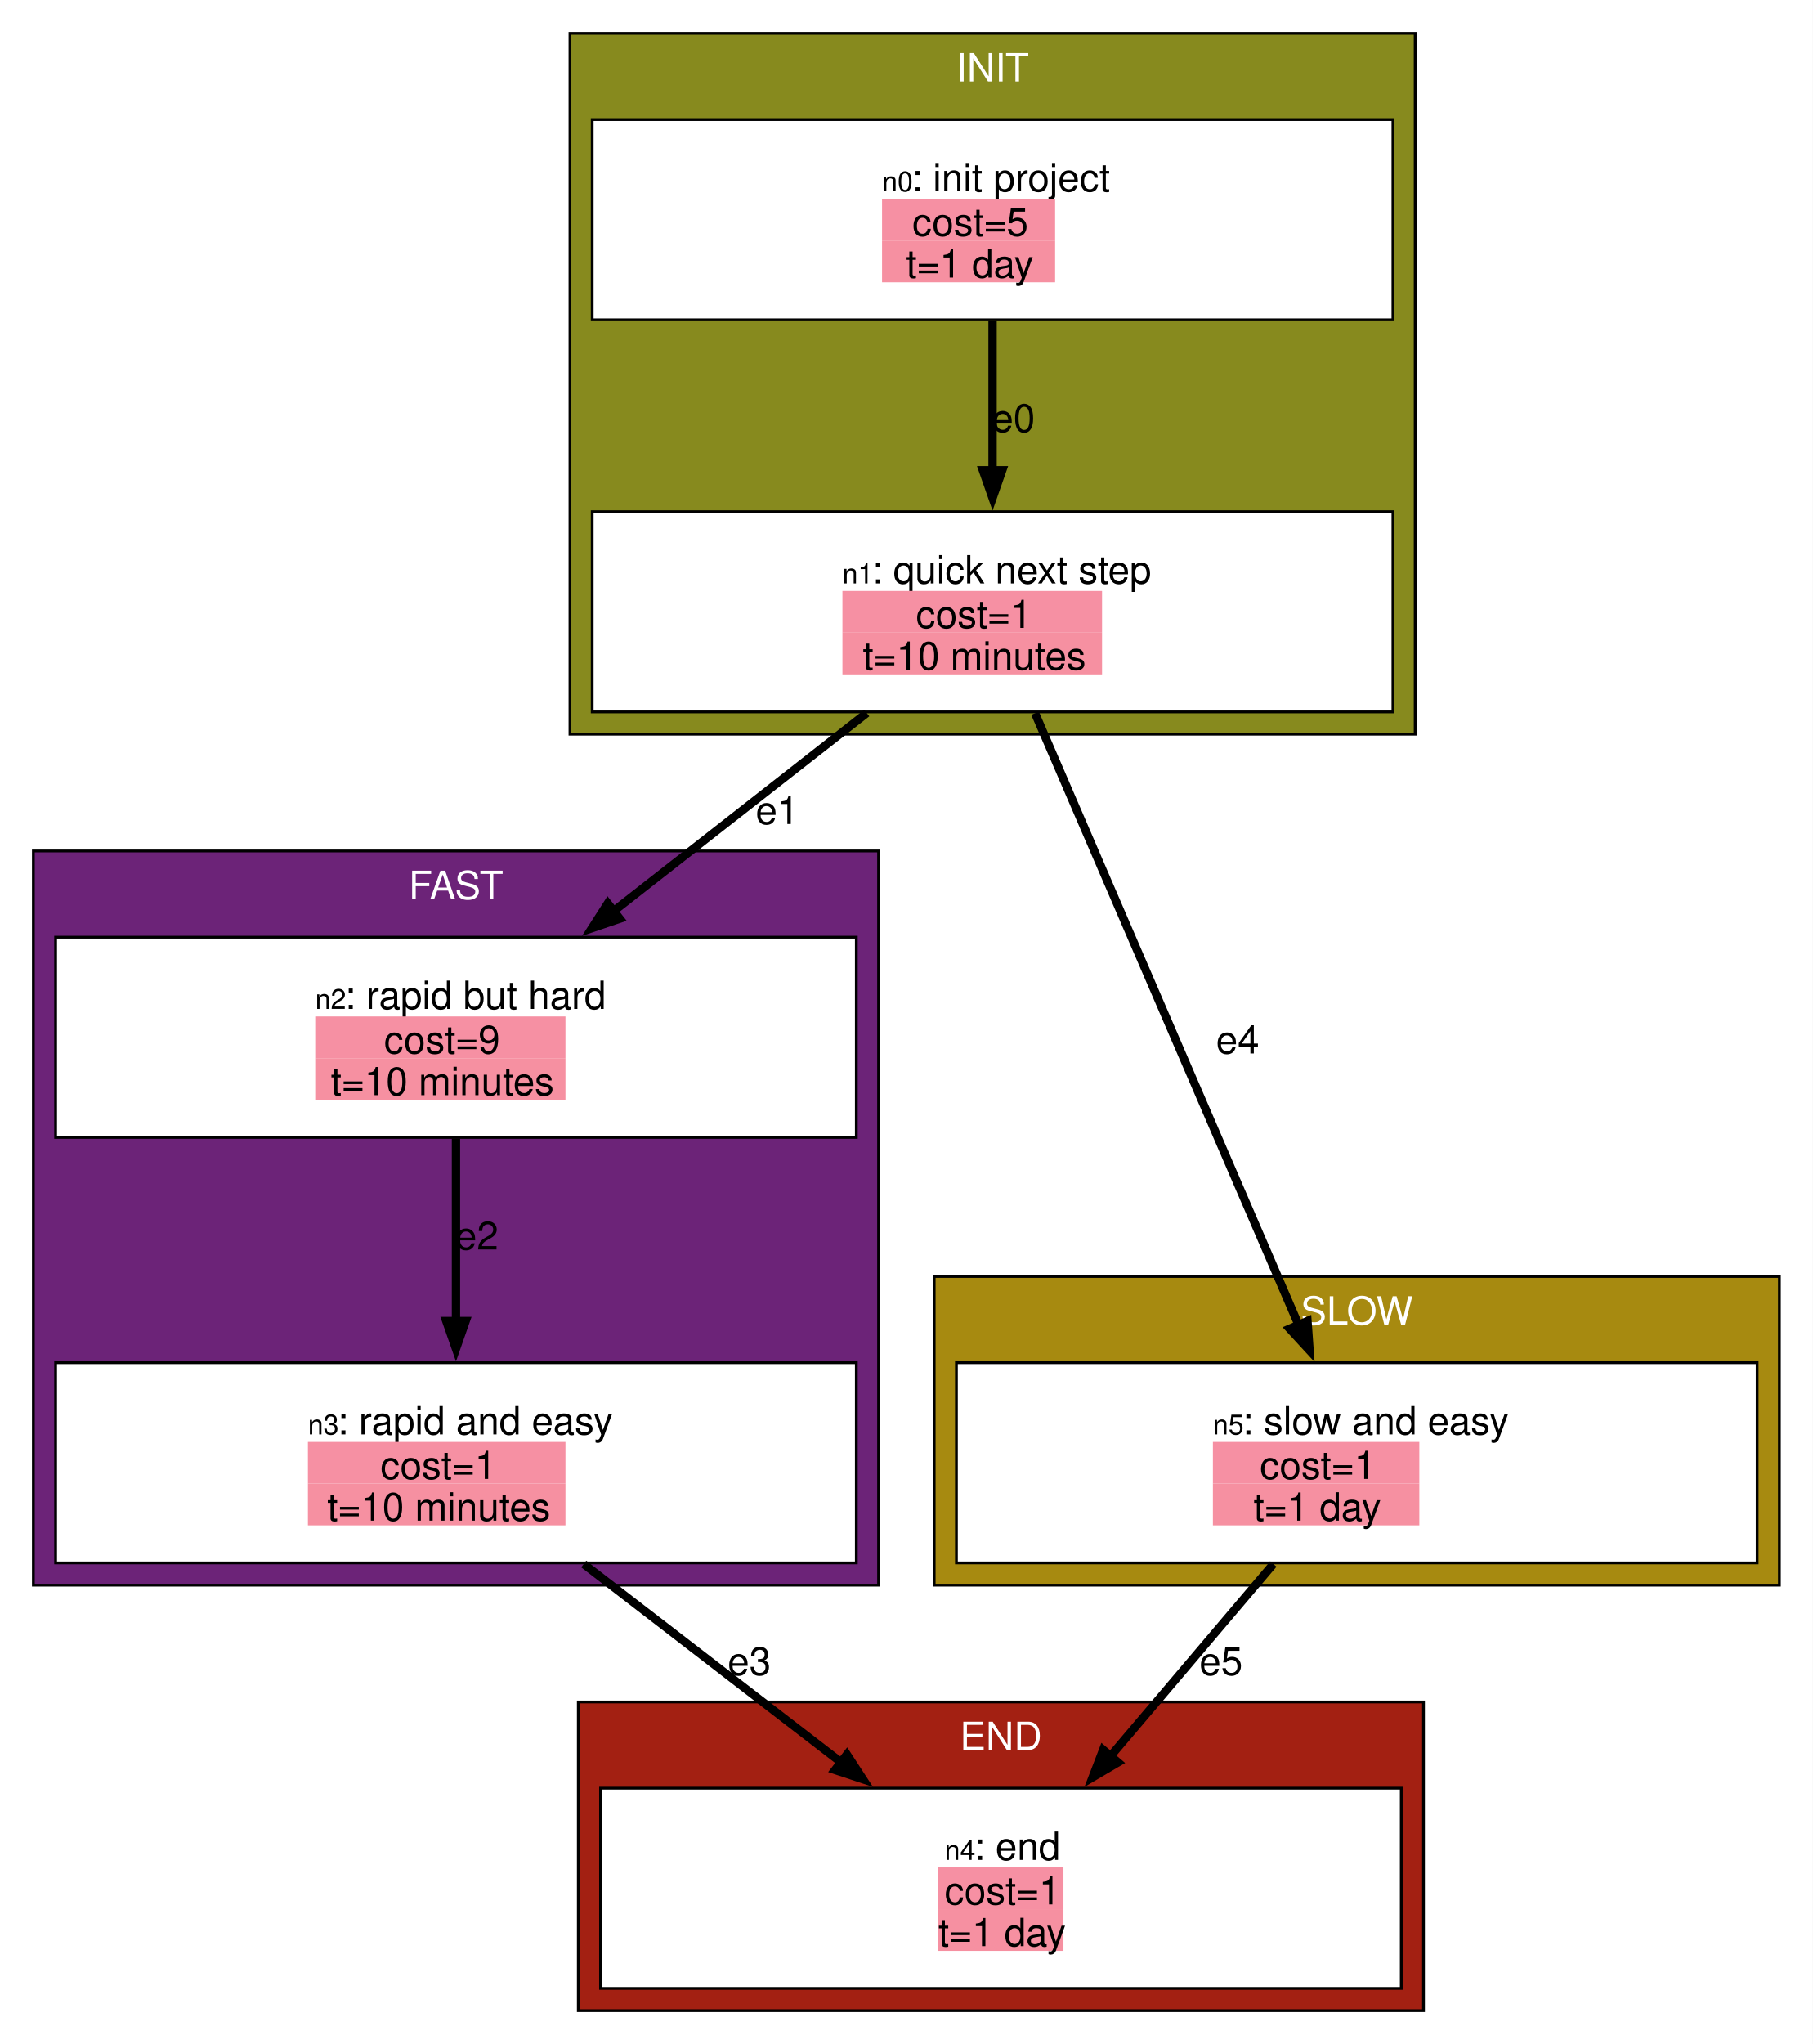
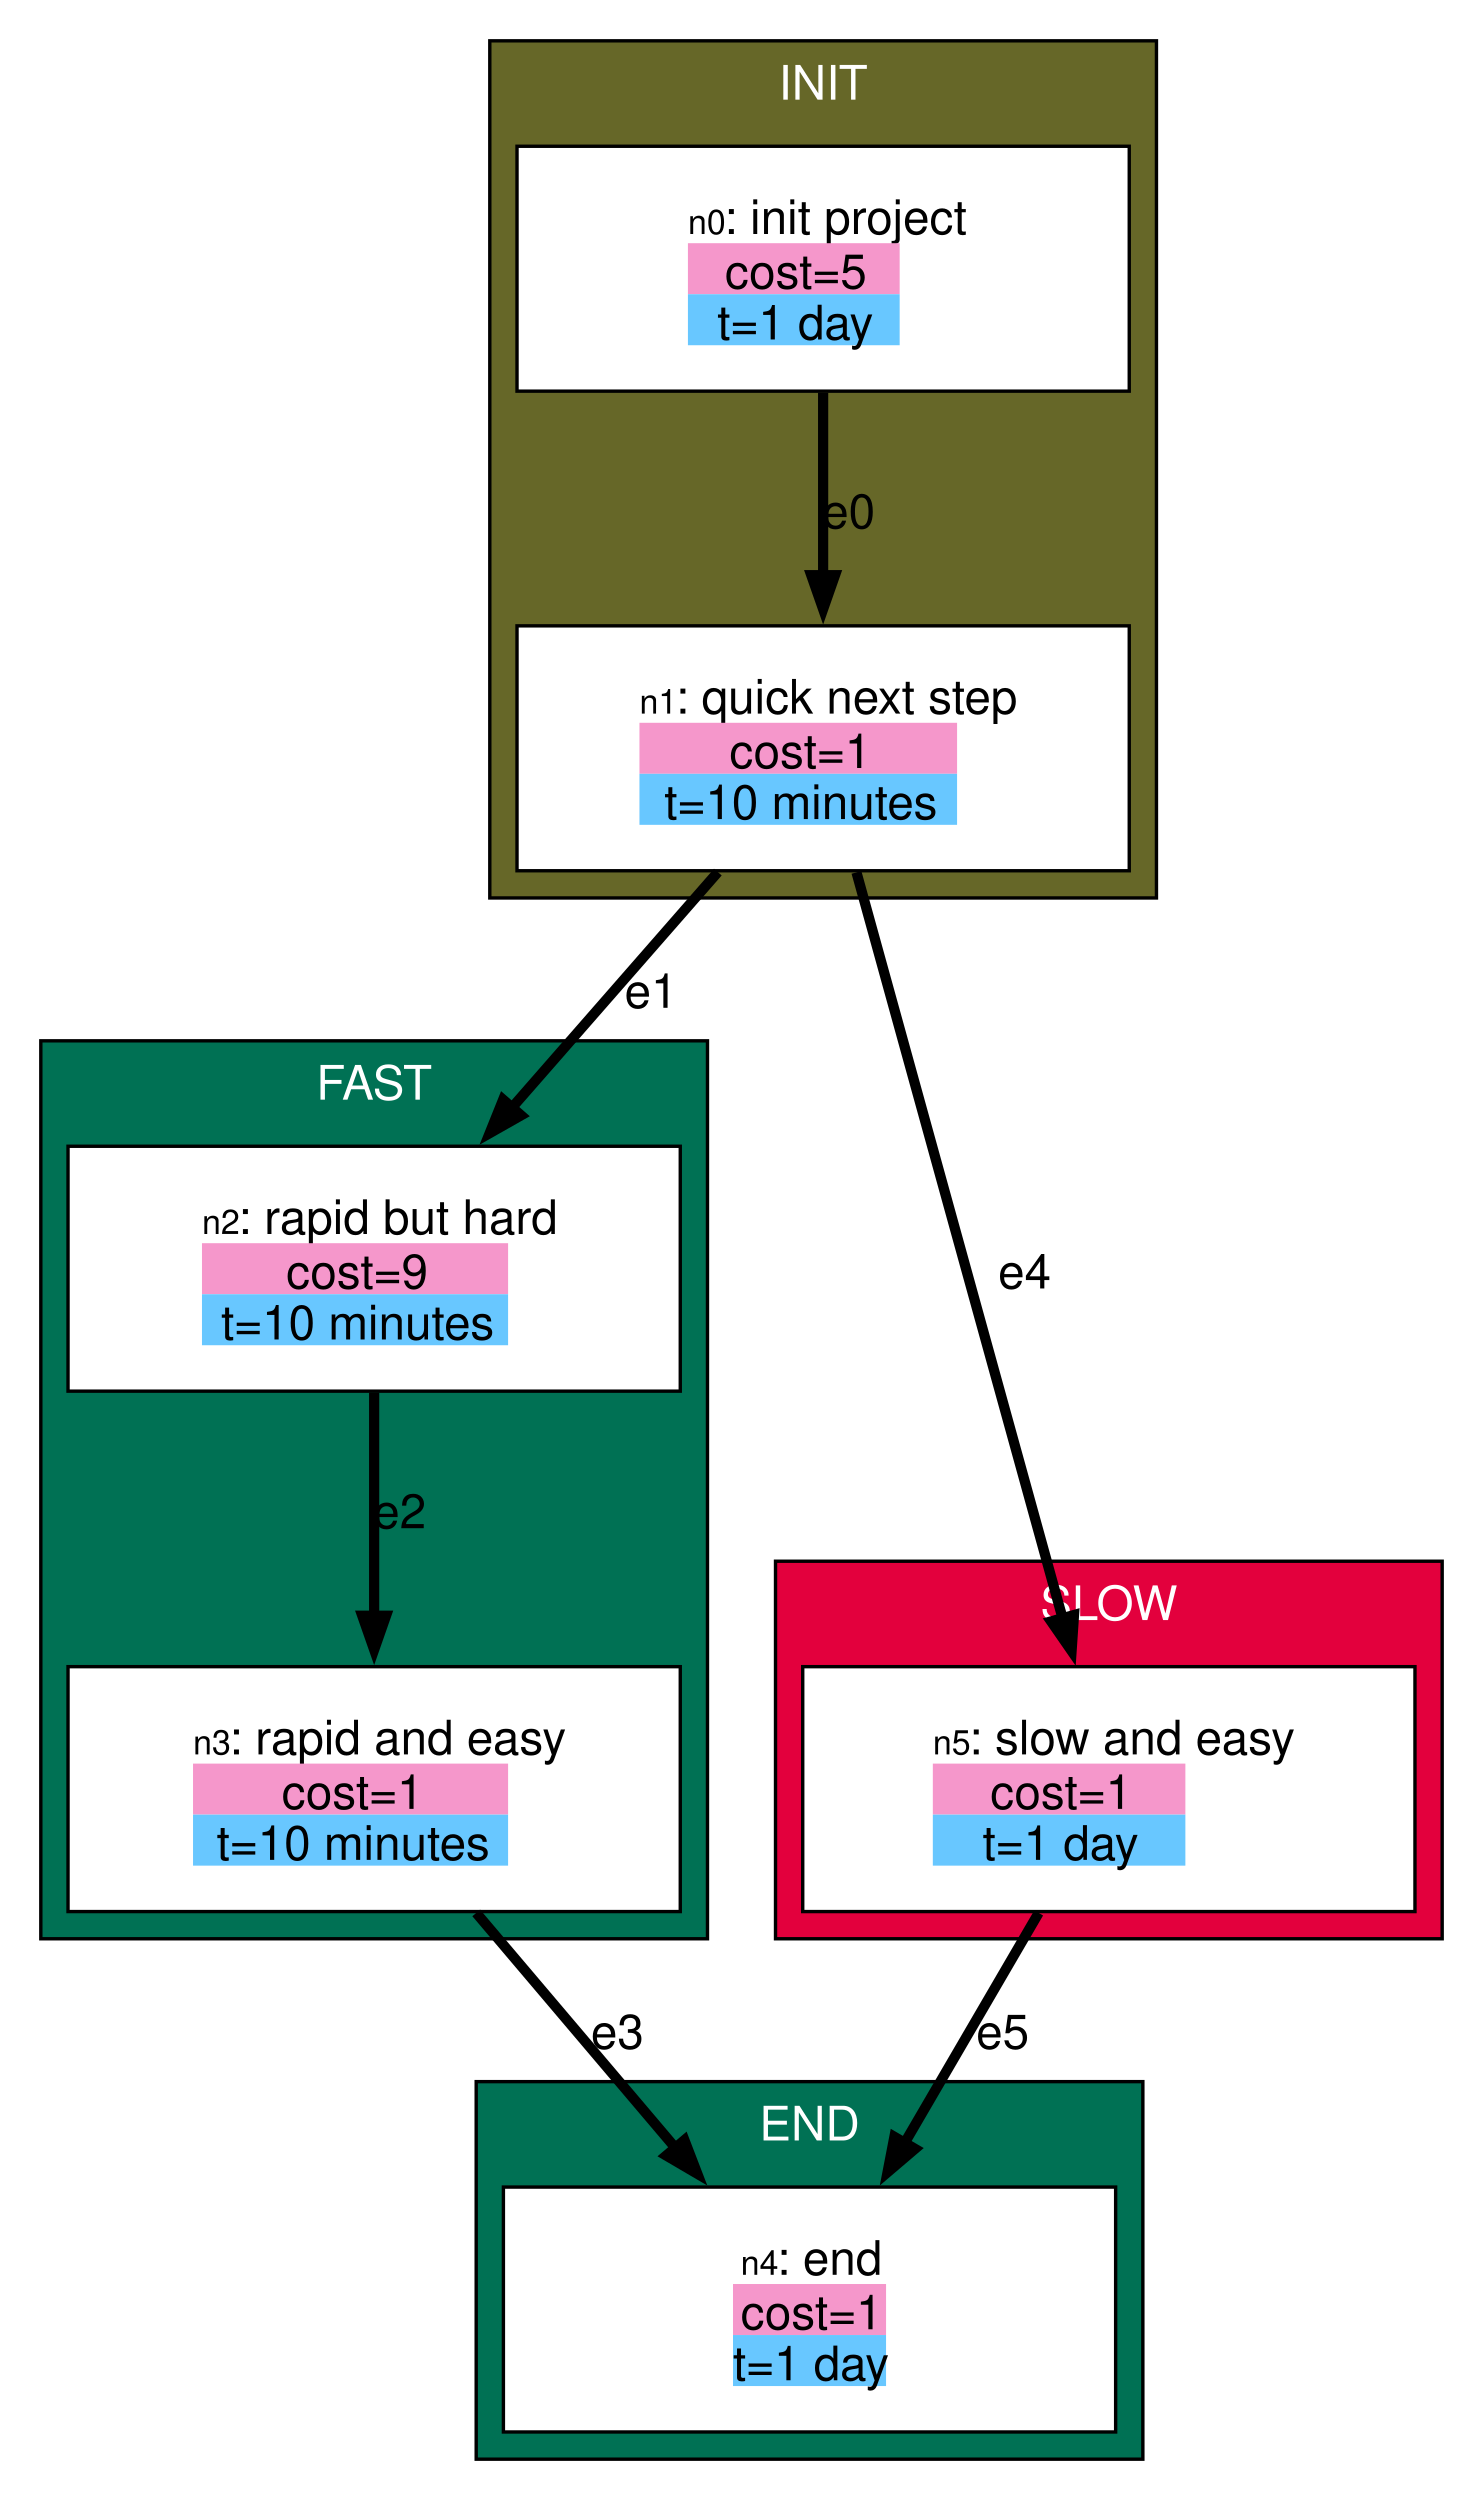
- <svg xmlns="http://www.w3.org/2000/svg" width="652pt" height="735pt" viewBox="0.00 0.00 652.00 735.00">
+ <svg xmlns="http://www.w3.org/2000/svg" width="436pt" height="735pt" viewBox="0.00 0.00 436.00 735.00">
  <g id="graph0" class="graph" transform="scale(1 1) rotate(0) translate(4 731)">
-     <polygon fill="white" stroke="none" points="-4,4 -4,-731 648,-731 648,4 -4,4" />
+     <polygon fill="white" stroke="none" points="-4,4 -4,-731 432,-731 432,4 -4,4" />
    <g id="clust1" class="cluster">
-       <polygon fill="#a32012" stroke="black" points="204,-8 204,-119 508,-119 508,-8 204,-8" />
-       <text xml:space="preserve" text-anchor="middle" x="356" y="-101.7" font-family="Helvetica,sans-Serif" font-size="14.00" fill="#ffffff">END</text>
+       <polygon fill="#007154" stroke="black" points="136,-8 136,-119 332,-119 332,-8 136,-8" />
+       <text xml:space="preserve" text-anchor="middle" x="234" y="-101.7" font-family="Helvetica,sans-Serif" font-size="14.00" fill="#ffffff">END</text>
    </g>
    <g id="clust2" class="cluster">
-       <polygon fill="#6c2378" stroke="black" points="8,-161 8,-425 312,-425 312,-161 8,-161" />
-       <text xml:space="preserve" text-anchor="middle" x="160" y="-407.7" font-family="Helvetica,sans-Serif" font-size="14.00" fill="#ffffff">FAST</text>
+       <polygon fill="#007154" stroke="black" points="8,-161 8,-425 204,-425 204,-161 8,-161" />
+       <text xml:space="preserve" text-anchor="middle" x="106" y="-407.7" font-family="Helvetica,sans-Serif" font-size="14.00" fill="#ffffff">FAST</text>
    </g>
    <g id="clust3" class="cluster">
-       <polygon fill="#878a1e" stroke="black" points="201,-467 201,-719 505,-719 505,-467 201,-467" />
-       <text xml:space="preserve" text-anchor="middle" x="353" y="-701.7" font-family="Helvetica,sans-Serif" font-size="14.00" fill="#ffffff">INIT</text>
+       <polygon fill="#666728" stroke="black" points="140,-467 140,-719 336,-719 336,-467 140,-467" />
+       <text xml:space="preserve" text-anchor="middle" x="238" y="-701.7" font-family="Helvetica,sans-Serif" font-size="14.00" fill="#ffffff">INIT</text>
    </g>
    <g id="clust4" class="cluster">
-       <polygon fill="#a78a10" stroke="black" points="332,-161 332,-272 636,-272 636,-161 332,-161" />
-       <text xml:space="preserve" text-anchor="middle" x="484" y="-254.7" font-family="Helvetica,sans-Serif" font-size="14.00" fill="#ffffff">SLOW</text>
+       <polygon fill="#e3003d" stroke="black" points="224,-161 224,-272 420,-272 420,-161 224,-161" />
+       <text xml:space="preserve" text-anchor="middle" x="322" y="-254.7" font-family="Helvetica,sans-Serif" font-size="14.00" fill="#ffffff">SLOW</text>
    </g>
    <g id="node1" class="node">
-       <polygon fill="#ffffff" stroke="black" points="500,-88 212,-88 212,-16 500,-16 500,-88" />
-       <text xml:space="preserve" text-anchor="start" x="335.75" y="-62.2" font-family="Helvetica,sans-Serif" font-size="10.00">n4</text>
-       <text xml:space="preserve" text-anchor="start" x="346.25" y="-62.2" font-family="Helvetica,sans-Serif" font-size="14.00">: end</text>
-       <polygon fill="#f690a3" stroke="none" points="333.5,-44.5 333.5,-59.5 378.5,-59.5 378.5,-44.5 333.5,-44.5" />
-       <text xml:space="preserve" text-anchor="start" x="335.75" y="-46.2" font-family="Helvetica,sans-Serif" font-size="14.00">cost=1</text>
-       <polygon fill="#f690a1" stroke="none" points="333.5,-29.5 333.5,-44.5 378.5,-44.5 378.5,-29.5 333.5,-29.5" />
-       <text xml:space="preserve" text-anchor="start" x="333.5" y="-31.2" font-family="Helvetica,sans-Serif" font-size="14.00">t=1 day</text>
+       <polygon fill="#ffffff" stroke="black" points="324,-88 144,-88 144,-16 324,-16 324,-88" />
+       <text xml:space="preserve" text-anchor="start" x="213.75" y="-62.2" font-family="Helvetica,sans-Serif" font-size="10.00">n4</text>
+       <text xml:space="preserve" text-anchor="start" x="224.25" y="-62.2" font-family="Helvetica,sans-Serif" font-size="14.00">: end</text>
+       <polygon fill="#f597cb" stroke="none" points="211.5,-44.5 211.5,-59.5 256.5,-59.5 256.5,-44.5 211.5,-44.5" />
+       <text xml:space="preserve" text-anchor="start" x="213.75" y="-46.2" font-family="Helvetica,sans-Serif" font-size="14.00">cost=1</text>
+       <polygon fill="#68c7ff" stroke="none" points="211.5,-29.5 211.5,-44.5 256.5,-44.5 256.5,-29.5 211.5,-29.5" />
+       <text xml:space="preserve" text-anchor="start" x="211.5" y="-31.2" font-family="Helvetica,sans-Serif" font-size="14.00">t=1 day</text>
    </g>
    <g id="node2" class="node">
-       <polygon fill="#ffffff" stroke="black" points="304,-394 16,-394 16,-322 304,-322 304,-394" />
-       <text xml:space="preserve" text-anchor="start" x="109.38" y="-368.2" font-family="Helvetica,sans-Serif" font-size="10.00">n2</text>
-       <text xml:space="preserve" text-anchor="start" x="119.88" y="-368.2" font-family="Helvetica,sans-Serif" font-size="14.00">: rapid but hard</text>
-       <polygon fill="#f690a3" stroke="none" points="109.38,-350.5 109.38,-365.5 199.38,-365.5 199.38,-350.5 109.38,-350.5" />
-       <text xml:space="preserve" text-anchor="start" x="134.12" y="-352.2" font-family="Helvetica,sans-Serif" font-size="14.00">cost=9</text>
-       <polygon fill="#f690a1" stroke="none" points="109.38,-335.5 109.38,-350.5 199.38,-350.5 199.38,-335.5 109.38,-335.5" />
-       <text xml:space="preserve" text-anchor="start" x="115" y="-337.2" font-family="Helvetica,sans-Serif" font-size="14.00">t=10 minutes</text>
+       <polygon fill="#ffffff" stroke="black" points="196,-394 16,-394 16,-322 196,-322 196,-394" />
+       <text xml:space="preserve" text-anchor="start" x="55.38" y="-368.2" font-family="Helvetica,sans-Serif" font-size="10.00">n2</text>
+       <text xml:space="preserve" text-anchor="start" x="65.88" y="-368.2" font-family="Helvetica,sans-Serif" font-size="14.00">: rapid but hard</text>
+       <polygon fill="#f597cb" stroke="none" points="55.38,-350.5 55.38,-365.5 145.38,-365.5 145.38,-350.5 55.38,-350.5" />
+       <text xml:space="preserve" text-anchor="start" x="80.12" y="-352.2" font-family="Helvetica,sans-Serif" font-size="14.00">cost=9</text>
+       <polygon fill="#68c7ff" stroke="none" points="55.38,-335.5 55.38,-350.5 145.38,-350.5 145.38,-335.5 55.38,-335.5" />
+       <text xml:space="preserve" text-anchor="start" x="61" y="-337.2" font-family="Helvetica,sans-Serif" font-size="14.00">t=10 minutes</text>
    </g>
    <g id="node3" class="node">
-       <polygon fill="#ffffff" stroke="black" points="304,-241 16,-241 16,-169 304,-169 304,-241" />
-       <text xml:space="preserve" text-anchor="start" x="106.75" y="-215.2" font-family="Helvetica,sans-Serif" font-size="10.00">n3</text>
-       <text xml:space="preserve" text-anchor="start" x="117.25" y="-215.2" font-family="Helvetica,sans-Serif" font-size="14.00">: rapid and easy</text>
-       <polygon fill="#f690a3" stroke="none" points="106.75,-197.5 106.75,-212.5 199.38,-212.5 199.38,-197.5 106.75,-197.5" />
-       <text xml:space="preserve" text-anchor="start" x="132.81" y="-199.2" font-family="Helvetica,sans-Serif" font-size="14.00">cost=1</text>
-       <polygon fill="#f690a1" stroke="none" points="106.75,-182.5 106.75,-197.5 199.38,-197.5 199.38,-182.5 106.75,-182.5" />
-       <text xml:space="preserve" text-anchor="start" x="113.69" y="-184.2" font-family="Helvetica,sans-Serif" font-size="14.00">t=10 minutes</text>
+       <polygon fill="#ffffff" stroke="black" points="196,-241 16,-241 16,-169 196,-169 196,-241" />
+       <text xml:space="preserve" text-anchor="start" x="52.75" y="-215.2" font-family="Helvetica,sans-Serif" font-size="10.00">n3</text>
+       <text xml:space="preserve" text-anchor="start" x="63.25" y="-215.2" font-family="Helvetica,sans-Serif" font-size="14.00">: rapid and easy</text>
+       <polygon fill="#f597cb" stroke="none" points="52.75,-197.5 52.75,-212.5 145.38,-212.5 145.38,-197.5 52.75,-197.5" />
+       <text xml:space="preserve" text-anchor="start" x="78.81" y="-199.2" font-family="Helvetica,sans-Serif" font-size="14.00">cost=1</text>
+       <polygon fill="#68c7ff" stroke="none" points="52.75,-182.5 52.75,-197.5 145.38,-197.5 145.38,-182.5 52.75,-182.5" />
+       <text xml:space="preserve" text-anchor="start" x="59.69" y="-184.2" font-family="Helvetica,sans-Serif" font-size="14.00">t=10 minutes</text>
    </g>
    <g id="edge3" class="edge">
-       <path fill="none" stroke="#000000" stroke-width="3" d="M160,-321.6C160,-301.98 160,-277.27 160,-255.74" />
-       <polygon fill="#000000" stroke="#000000" stroke-width="3" points="163.5,-255.98 160,-245.98 156.5,-255.98 163.5,-255.98" />
-       <text xml:space="preserve" text-anchor="middle" x="167.5" y="-281.7" font-family="Helvetica,sans-Serif" font-size="14.00">e2</text>
+       <path fill="none" stroke="#000000" stroke-width="3" d="M106,-321.6C106,-301.98 106,-277.27 106,-255.74" />
+       <polygon fill="#000000" stroke="#000000" stroke-width="3" points="109.5,-255.98 106,-245.98 102.5,-255.98 109.5,-255.98" />
+       <text xml:space="preserve" text-anchor="middle" x="113.5" y="-281.7" font-family="Helvetica,sans-Serif" font-size="14.00">e2</text>
    </g>
    <g id="edge4" class="edge">
-       <path fill="none" stroke="#000000" stroke-width="3" d="M205.95,-168.6C233.62,-147.28 269.09,-119.96 298.59,-97.23" />
-       <polygon fill="#000000" stroke="#000000" stroke-width="3" points="300.61,-100.09 306.4,-91.21 296.34,-94.54 300.61,-100.09" />
-       <text xml:space="preserve" text-anchor="middle" x="265.5" y="-128.7" font-family="Helvetica,sans-Serif" font-size="14.00">e3</text>
+       <path fill="none" stroke="#000000" stroke-width="3" d="M136.01,-168.6C153.52,-147.94 175.81,-121.64 194.71,-99.35" />
+       <polygon fill="#000000" stroke="#000000" stroke-width="3" points="197.22,-101.8 201.02,-91.91 191.88,-97.27 197.22,-101.8" />
+       <text xml:space="preserve" text-anchor="middle" x="177.5" y="-128.7" font-family="Helvetica,sans-Serif" font-size="14.00">e3</text>
    </g>
    <g id="node4" class="node">
-       <polygon fill="#ffffff" stroke="black" points="497,-688 209,-688 209,-616 497,-616 497,-688" />
-       <text xml:space="preserve" text-anchor="start" x="313.25" y="-662.2" font-family="Helvetica,sans-Serif" font-size="10.00">n0</text>
-       <text xml:space="preserve" text-anchor="start" x="323.75" y="-662.2" font-family="Helvetica,sans-Serif" font-size="14.00">: init project</text>
-       <polygon fill="#f690a3" stroke="none" points="313.25,-644.5 313.25,-659.5 375.5,-659.5 375.5,-644.5 313.25,-644.5" />
-       <text xml:space="preserve" text-anchor="start" x="324.12" y="-646.2" font-family="Helvetica,sans-Serif" font-size="14.00">cost=5</text>
-       <polygon fill="#f690a1" stroke="none" points="313.25,-629.5 313.25,-644.5 375.5,-644.5 375.5,-629.5 313.25,-629.5" />
-       <text xml:space="preserve" text-anchor="start" x="321.88" y="-631.2" font-family="Helvetica,sans-Serif" font-size="14.00">t=1 day</text>
+       <polygon fill="#ffffff" stroke="black" points="328,-688 148,-688 148,-616 328,-616 328,-688" />
+       <text xml:space="preserve" text-anchor="start" x="198.25" y="-662.2" font-family="Helvetica,sans-Serif" font-size="10.00">n0</text>
+       <text xml:space="preserve" text-anchor="start" x="208.75" y="-662.2" font-family="Helvetica,sans-Serif" font-size="14.00">: init project</text>
+       <polygon fill="#f597cb" stroke="none" points="198.25,-644.5 198.25,-659.5 260.5,-659.5 260.5,-644.5 198.25,-644.5" />
+       <text xml:space="preserve" text-anchor="start" x="209.12" y="-646.2" font-family="Helvetica,sans-Serif" font-size="14.00">cost=5</text>
+       <polygon fill="#68c7ff" stroke="none" points="198.25,-629.5 198.25,-644.5 260.5,-644.5 260.5,-629.5 198.25,-629.5" />
+       <text xml:space="preserve" text-anchor="start" x="206.88" y="-631.2" font-family="Helvetica,sans-Serif" font-size="14.00">t=1 day</text>
    </g>
    <g id="node5" class="node">
-       <polygon fill="#ffffff" stroke="black" points="497,-547 209,-547 209,-475 497,-475 497,-547" />
-       <text xml:space="preserve" text-anchor="start" x="299" y="-521.2" font-family="Helvetica,sans-Serif" font-size="10.00">n1</text>
-       <text xml:space="preserve" text-anchor="start" x="309.5" y="-521.2" font-family="Helvetica,sans-Serif" font-size="14.00">: quick next step</text>
-       <polygon fill="#f690a3" stroke="none" points="299,-503.5 299,-518.5 392.38,-518.5 392.38,-503.5 299,-503.5" />
-       <text xml:space="preserve" text-anchor="start" x="325.44" y="-505.2" font-family="Helvetica,sans-Serif" font-size="14.00">cost=1</text>
-       <polygon fill="#f690a1" stroke="none" points="299,-488.5 299,-503.5 392.38,-503.5 392.38,-488.5 299,-488.5" />
-       <text xml:space="preserve" text-anchor="start" x="306.31" y="-490.2" font-family="Helvetica,sans-Serif" font-size="14.00">t=10 minutes</text>
+       <polygon fill="#ffffff" stroke="black" points="328,-547 148,-547 148,-475 328,-475 328,-547" />
+       <text xml:space="preserve" text-anchor="start" x="184" y="-521.2" font-family="Helvetica,sans-Serif" font-size="10.00">n1</text>
+       <text xml:space="preserve" text-anchor="start" x="194.5" y="-521.2" font-family="Helvetica,sans-Serif" font-size="14.00">: quick next step</text>
+       <polygon fill="#f597cb" stroke="none" points="184,-503.5 184,-518.5 277.38,-518.5 277.38,-503.5 184,-503.5" />
+       <text xml:space="preserve" text-anchor="start" x="210.44" y="-505.2" font-family="Helvetica,sans-Serif" font-size="14.00">cost=1</text>
+       <polygon fill="#68c7ff" stroke="none" points="184,-488.5 184,-503.5 277.38,-503.5 277.38,-488.5 184,-488.5" />
+       <text xml:space="preserve" text-anchor="start" x="191.31" y="-490.2" font-family="Helvetica,sans-Serif" font-size="14.00">t=10 minutes</text>
    </g>
    <g id="edge1" class="edge">
-       <path fill="none" stroke="#000000" stroke-width="3" d="M353,-615.56C353,-599.23 353,-579.55 353,-561.76" />
-       <polygon fill="#000000" stroke="#000000" stroke-width="3" points="356.5,-561.91 353,-551.91 349.5,-561.91 356.5,-561.91" />
-       <text xml:space="preserve" text-anchor="middle" x="360.5" y="-575.7" font-family="Helvetica,sans-Serif" font-size="14.00">e0</text>
+       <path fill="none" stroke="#000000" stroke-width="3" d="M238,-615.56C238,-599.23 238,-579.55 238,-561.76" />
+       <polygon fill="#000000" stroke="#000000" stroke-width="3" points="241.5,-561.91 238,-551.91 234.5,-561.91 241.5,-561.91" />
+       <text xml:space="preserve" text-anchor="middle" x="245.5" y="-575.7" font-family="Helvetica,sans-Serif" font-size="14.00">e0</text>
    </g>
    <g id="edge2" class="edge">
-       <path fill="none" stroke="#000000" stroke-width="3" d="M307.75,-474.6C280.5,-453.28 245.58,-425.96 216.53,-403.23" />
-       <polygon fill="#000000" stroke="#000000" stroke-width="3" points="218.91,-400.65 208.88,-397.24 214.6,-406.16 218.91,-400.65" />
-       <text xml:space="preserve" text-anchor="middle" x="275.56" y="-434.7" font-family="Helvetica,sans-Serif" font-size="14.00">e1</text>
+       <path fill="none" stroke="#000000" stroke-width="3" d="M207.05,-474.6C188.99,-453.94 166.01,-427.64 146.52,-405.35" />
+       <polygon fill="#000000" stroke="#000000" stroke-width="3" points="149.19,-403.09 139.97,-397.86 143.92,-407.69 149.19,-403.09" />
+       <text xml:space="preserve" text-anchor="middle" x="187.4" y="-434.7" font-family="Helvetica,sans-Serif" font-size="14.00">e1</text>
    </g>
    <g id="node6" class="node">
-       <polygon fill="#ffffff" stroke="black" points="628,-241 340,-241 340,-169 628,-169 628,-241" />
-       <text xml:space="preserve" text-anchor="start" x="432.25" y="-215.2" font-family="Helvetica,sans-Serif" font-size="10.00">n5</text>
-       <text xml:space="preserve" text-anchor="start" x="442.75" y="-215.2" font-family="Helvetica,sans-Serif" font-size="14.00">: slow and easy</text>
-       <polygon fill="#f690a3" stroke="none" points="432.25,-197.5 432.25,-212.5 506.5,-212.5 506.5,-197.5 432.25,-197.5" />
-       <text xml:space="preserve" text-anchor="start" x="449.12" y="-199.2" font-family="Helvetica,sans-Serif" font-size="14.00">cost=1</text>
-       <polygon fill="#f690a1" stroke="none" points="432.25,-182.5 432.25,-197.5 506.5,-197.5 506.5,-182.5 432.25,-182.5" />
-       <text xml:space="preserve" text-anchor="start" x="446.88" y="-184.2" font-family="Helvetica,sans-Serif" font-size="14.00">t=1 day</text>
+       <polygon fill="#ffffff" stroke="black" points="412,-241 232,-241 232,-169 412,-169 412,-241" />
+       <text xml:space="preserve" text-anchor="start" x="270.25" y="-215.2" font-family="Helvetica,sans-Serif" font-size="10.00">n5</text>
+       <text xml:space="preserve" text-anchor="start" x="280.75" y="-215.2" font-family="Helvetica,sans-Serif" font-size="14.00">: slow and easy</text>
+       <polygon fill="#f597cb" stroke="none" points="270.25,-197.5 270.25,-212.5 344.5,-212.5 344.5,-197.5 270.25,-197.5" />
+       <text xml:space="preserve" text-anchor="start" x="287.12" y="-199.2" font-family="Helvetica,sans-Serif" font-size="14.00">cost=1</text>
+       <polygon fill="#68c7ff" stroke="none" points="270.25,-182.5 270.25,-197.5 344.5,-197.5 344.5,-182.5 270.25,-182.5" />
+       <text xml:space="preserve" text-anchor="start" x="284.88" y="-184.2" font-family="Helvetica,sans-Serif" font-size="14.00">t=1 day</text>
    </g>
    <g id="edge5" class="edge">
-       <path fill="none" stroke="#000000" stroke-width="3" d="M368.28,-474.53C391.75,-420.07 436.71,-315.74 463.15,-254.38" />
-       <polygon fill="#000000" stroke="#000000" stroke-width="3" points="466.27,-255.98 467.02,-245.41 459.84,-253.21 466.27,-255.98" />
-       <text xml:space="preserve" text-anchor="middle" x="441.16" y="-352.2" font-family="Helvetica,sans-Serif" font-size="14.00">e4</text>
+       <path fill="none" stroke="#000000" stroke-width="3" d="M247.8,-474.53C262.78,-420.3 291.44,-316.61 308.42,-255.16" />
+       <polygon fill="#000000" stroke="#000000" stroke-width="3" points="311.76,-256.19 311.05,-245.62 305.02,-254.32 311.76,-256.19" />
+       <text xml:space="preserve" text-anchor="middle" x="297.22" y="-352.2" font-family="Helvetica,sans-Serif" font-size="14.00">e4</text>
    </g>
    <g id="edge6" class="edge">
-       <path fill="none" stroke="#000000" stroke-width="3" d="M453.99,-168.6C436.48,-147.94 414.19,-121.64 395.29,-99.35" />
-       <polygon fill="#000000" stroke="#000000" stroke-width="3" points="398.12,-97.27 388.98,-91.91 392.78,-101.8 398.12,-97.27" />
-       <text xml:space="preserve" text-anchor="middle" x="435.16" y="-128.7" font-family="Helvetica,sans-Serif" font-size="14.00">e5</text>
+       <path fill="none" stroke="#000000" stroke-width="3" d="M301.37,-168.6C289.6,-148.41 274.7,-122.84 261.91,-100.88" />
+       <polygon fill="#000000" stroke="#000000" stroke-width="3" points="265,-99.24 256.94,-92.37 258.95,-102.77 265,-99.24" />
+       <text xml:space="preserve" text-anchor="middle" x="290.77" y="-128.7" font-family="Helvetica,sans-Serif" font-size="14.00">e5</text>
    </g>
  </g>
</svg>
